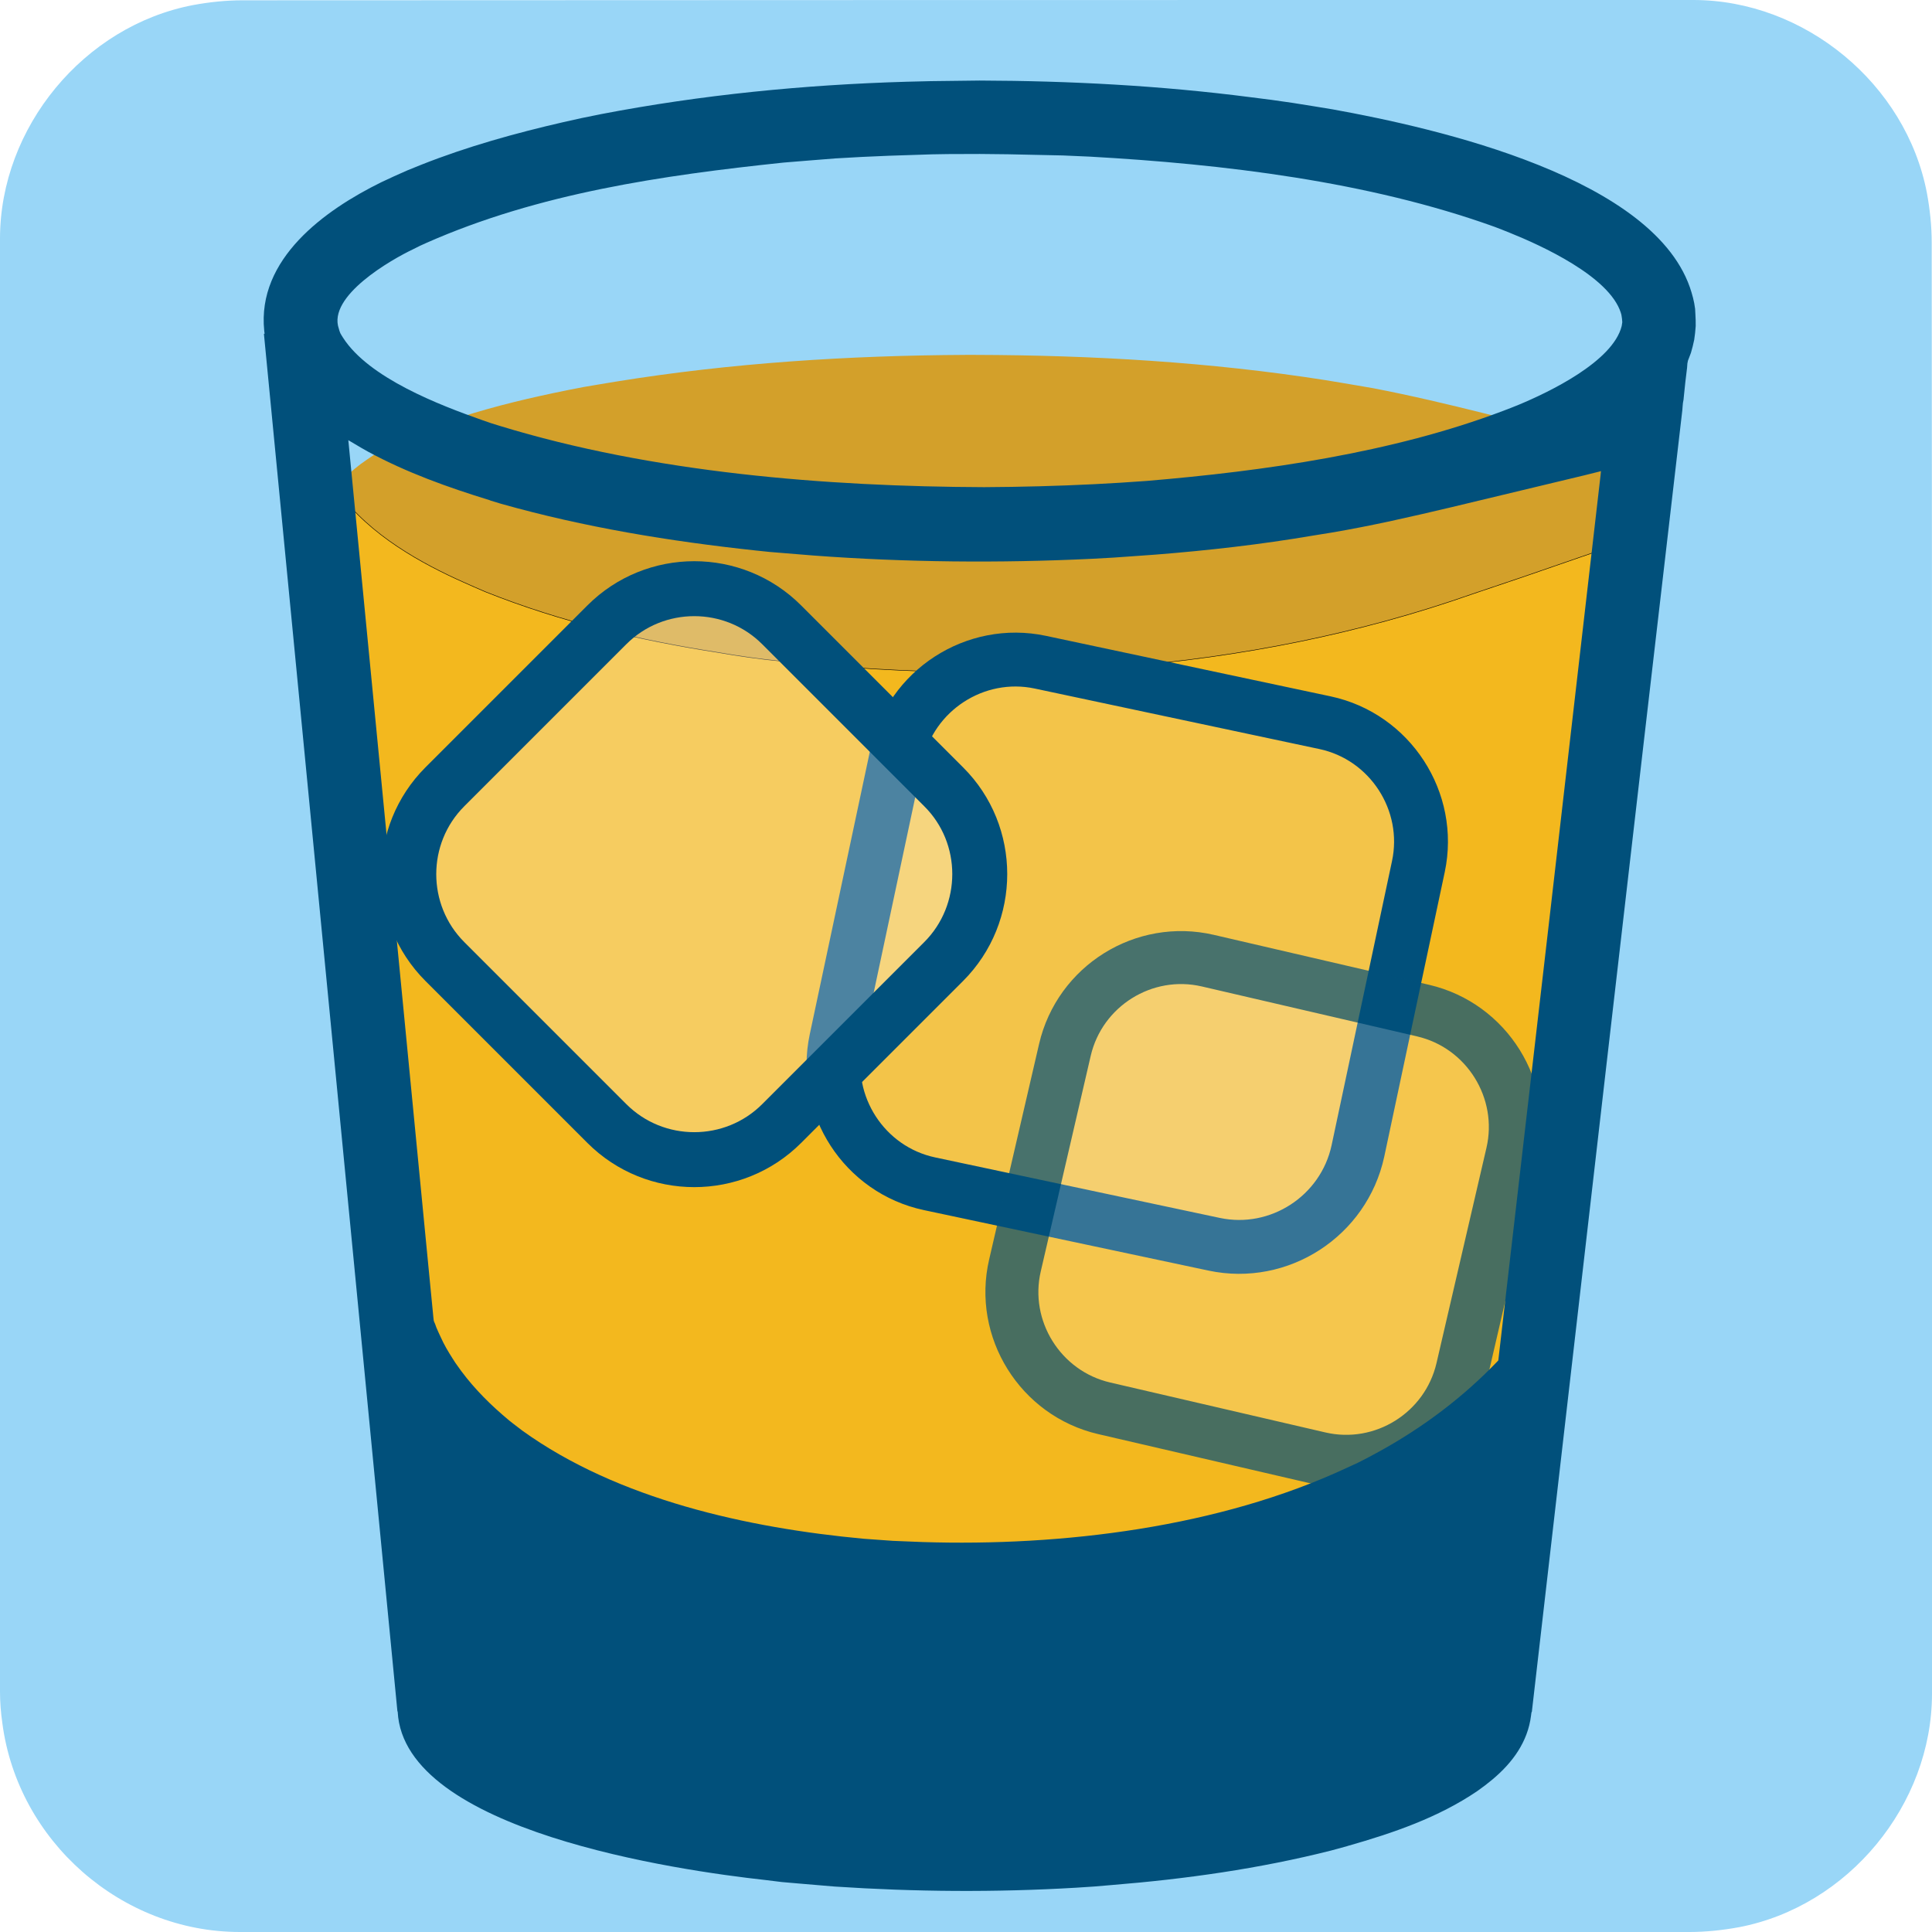
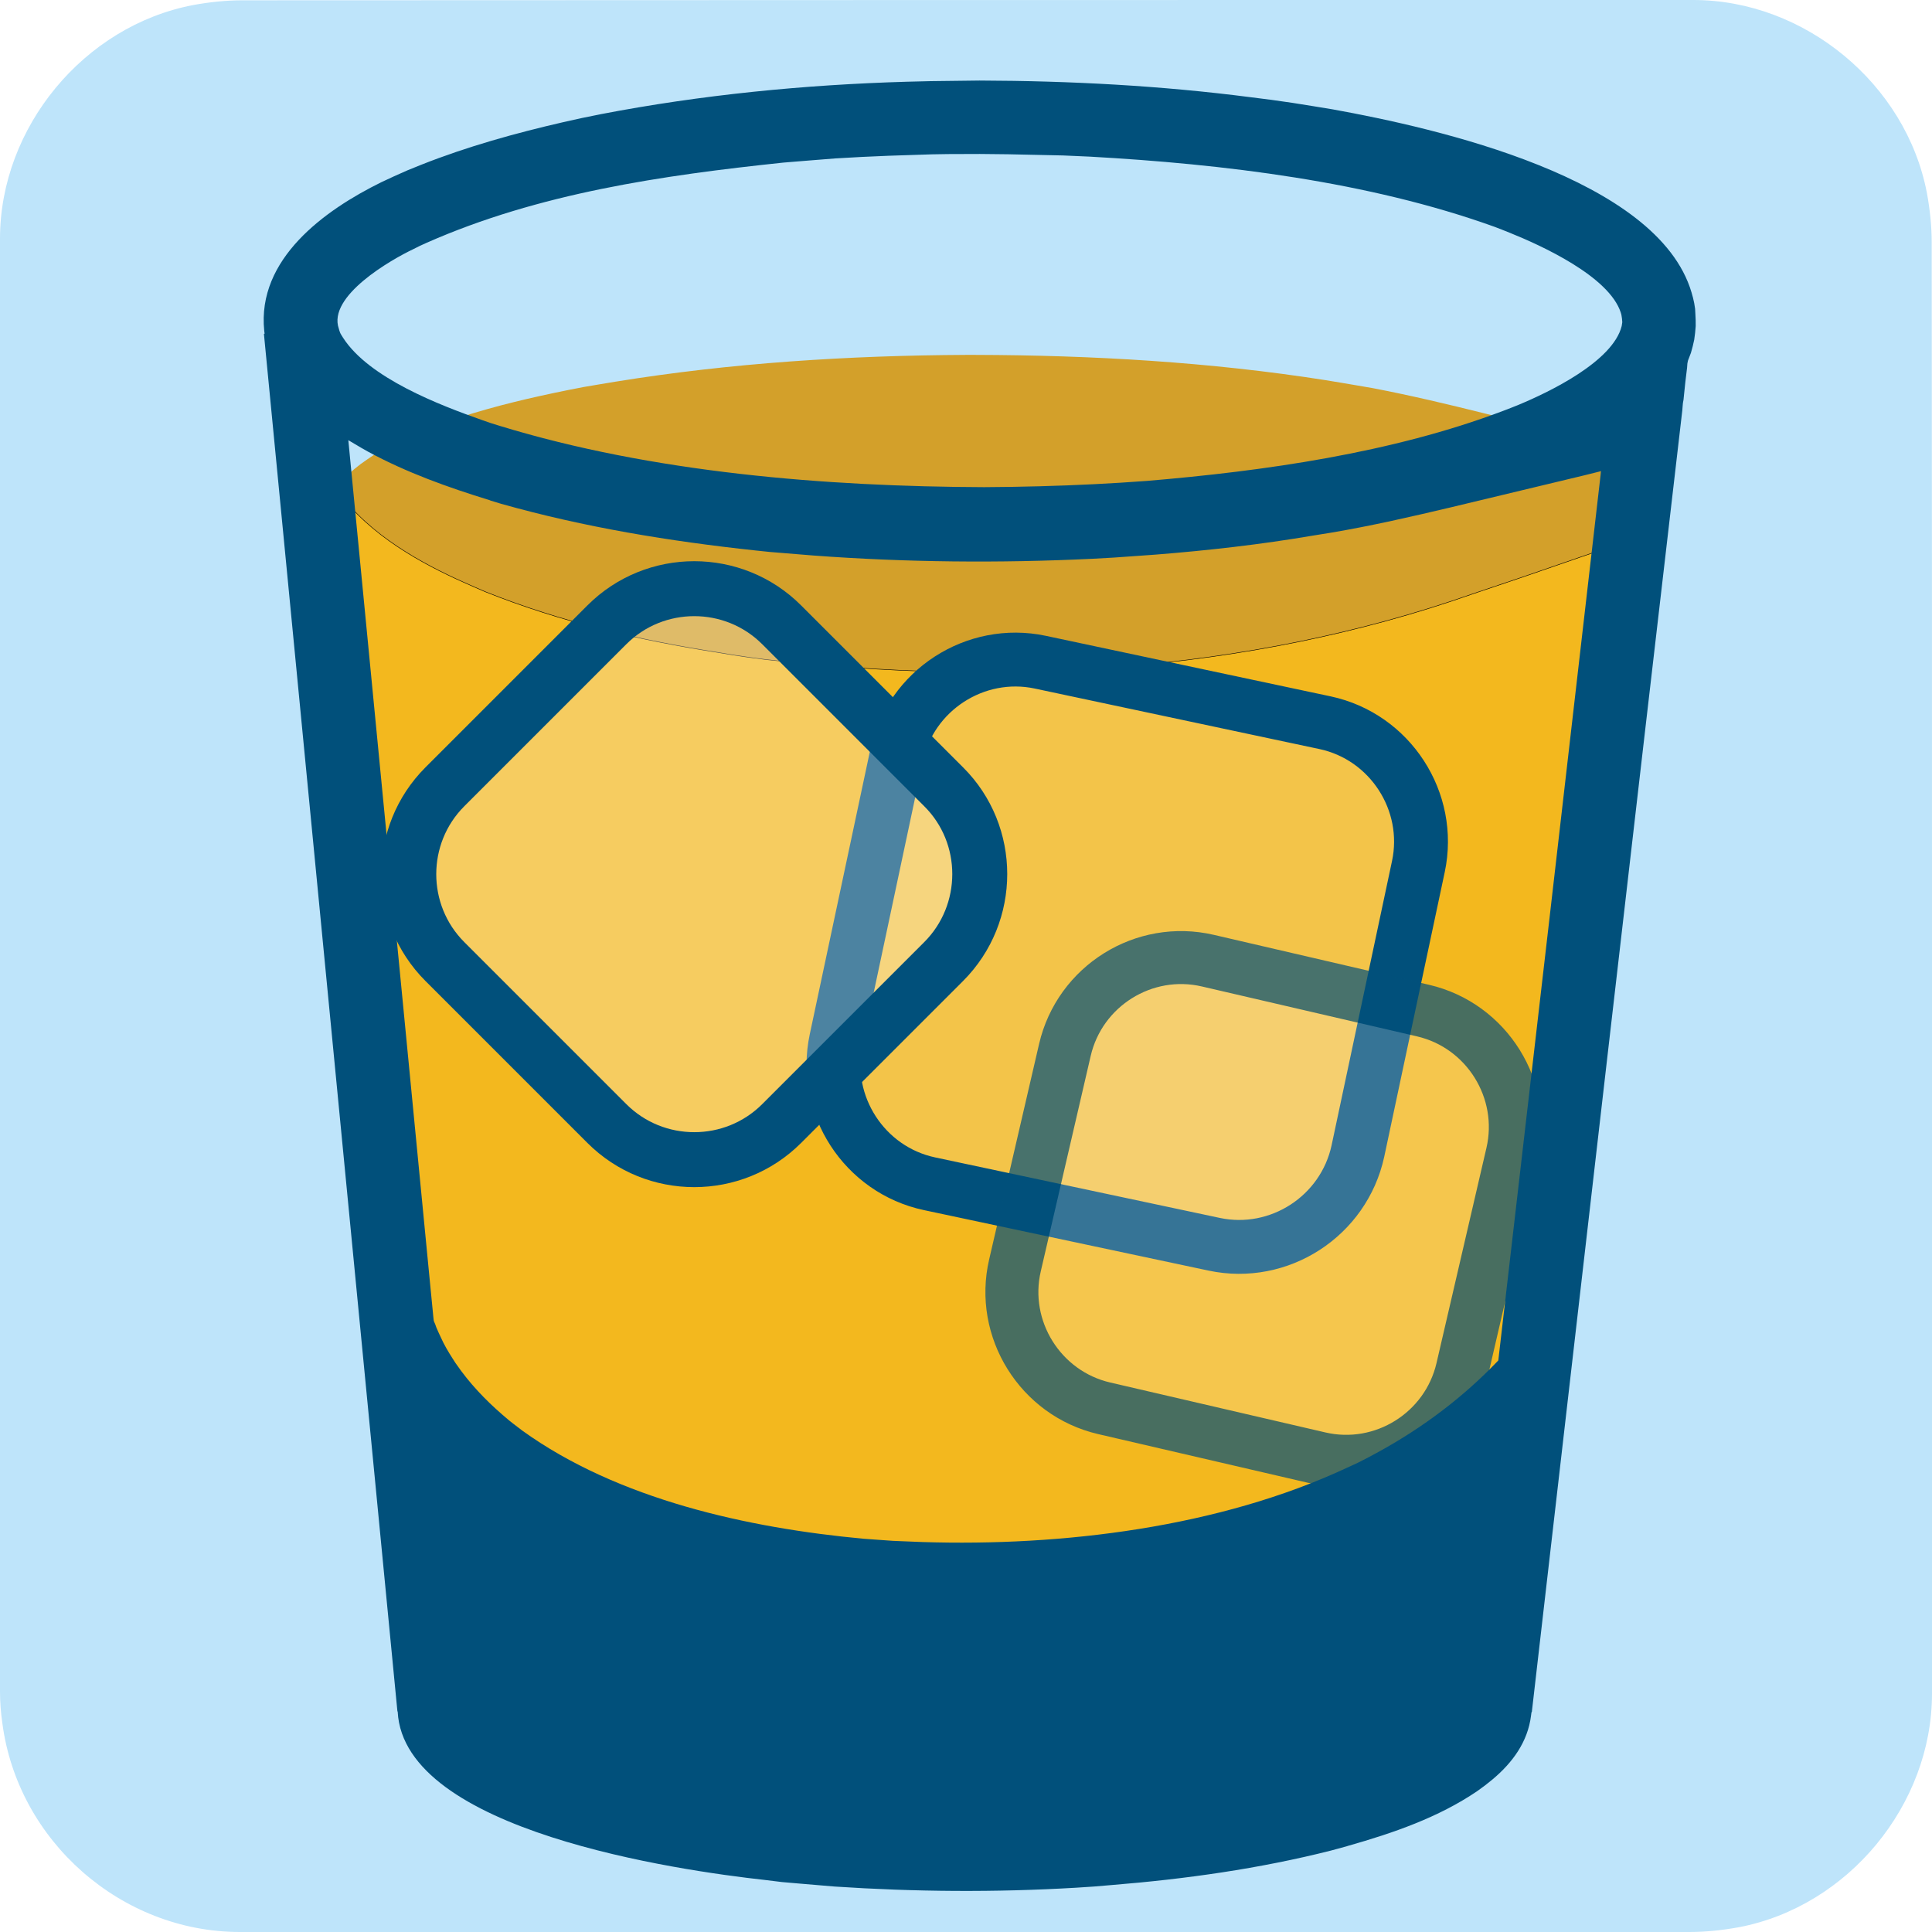
<svg xmlns="http://www.w3.org/2000/svg" viewBox="0 0 650 650" overflow="hidden" preserveAspectRatio="xMidYMid meet" id="eaf-150da-0">
  <defs>
    <clipPath id="eaf-150da-1">
      <rect x="0" y="0" width="650" height="650" />
    </clipPath>
    <style>#eaf-150da-0 * {animation: 9000ms linear infinite normal both running;offset-rotate:0deg}@keyframes eaf-150da-2{0%,100%{transform:none;offset-path:path("m329.85 172.688l0 166.388l0 130.733l0 0l0 -297.121l0 0")}}@keyframes eaf-150da-3{0%{offset-distance:0%;animation-timing-function:ease-in-out}27.78%{offset-distance:28%;animation-timing-function:ease-in-out}55.56%{offset-distance:50%}67.41%{offset-distance:50%;animation-timing-function:ease-in-out}72.97%,100%{offset-distance:100%}}@keyframes eaf-150da-4{0%{transform:scale(0.9681,1);animation-timing-function:ease-in-out}20.37%{transform:scale(0.9846,1);animation-timing-function:ease-in-out}27.78%{transform:scale(0.9496,1);animation-timing-function:ease-in-out}45.92%{transform:scale(0.8337,1);animation-timing-function:ease-in-out}55.56%{transform:scale(0.8642,1)}69.63%{transform:scale(0.8642,1);animation-timing-function:ease-in-out}72.97%{transform:scale(0.9703,1);animation-timing-function:ease-in-out}100%{transform:scale(0.9681,1)}}@keyframes eaf-150da-5{0%,100%{transform:translate(-329.85px,-172.6884px)}}@keyframes eaf-150da-6{0%,100%{transform:translate(329.4px,532.8px)}}@keyframes eaf-150da-7{0%{transform:scale(1,1);animation-timing-function:ease-in-out}27.78%{transform:scale(0.9217,0.494);animation-timing-function:ease-in-out}55.56%{transform:scale(0.8701,0.1601)}67.41%{transform:scale(0.8701,0.1601);animation-timing-function:ease-in-out}72.97%,100%{transform:scale(1,1)}}@keyframes eaf-150da-8{0%,100%{transform:translate(-329.4px,-532.8px)}}@keyframes eaf-150da-9{0%,100%{transform:none;offset-path:path("m379.25 320.7l-98.25 -25.685l-41.962 16.452l80.47 96.895l16.99 9.919l0 0l42.752 -97.581l-71.2 -17.8l71.2 17.8")}}@keyframes eaf-150da-10{0%{offset-distance:0%;animation-timing-function:ease-in-out}13.33%{offset-distance:18.614%;animation-timing-function:ease-in-out}24.44%{offset-distance:26.875%;animation-timing-function:ease-in-out}62.96%{offset-distance:49.962%;animation-timing-function:ease-in-out}64.81%{offset-distance:53.568%}67.78%{offset-distance:53.568%;animation-timing-function:ease-in-out}74.81%{offset-distance:73.096%;animation-timing-function:ease-in-out}88.52%{offset-distance:86.548%;animation-timing-function:ease-in-out}100%{offset-distance:100%}}@keyframes eaf-150da-11{0%{transform:rotate(12deg);animation-timing-function:ease-in-out}17.03%{transform:rotate(-12deg)}58.51%{transform:rotate(-12deg);animation-timing-function:ease-in-out}62.96%{transform:rotate(-28deg);animation-timing-function:ease-in-out}64.81%{transform:rotate(-1deg)}67.78%{transform:rotate(-1deg);animation-timing-function:ease-in-out}74.81%{transform:rotate(12deg);animation-timing-function:ease-in-out}88.14%{transform:rotate(-29deg);animation-timing-function:ease-in-out}100%{transform:rotate(12deg)}}@keyframes eaf-150da-12{0%,100%{transform:translate(-0.05px,47.1px)}}@keyframes eaf-150da-13{0%,100%{transform:none;offset-path:path("m233.579 294.105l15.705 101.945l62.764 31.42l-35.386 -4.741l-1.861 6.07l-31.358 -26.032l-9.863 -108.663")}}@keyframes eaf-150da-14{0%{offset-distance:0%;animation-timing-function:ease-in-out}10%{offset-distance:28.24%;animation-timing-function:ease-in-out}15.19%{offset-distance:47.457%;animation-timing-function:ease-in-out}22.22%{offset-distance:57.231%;animation-timing-function:ease-in-out}38.52%{offset-distance:58.97%;animation-timing-function:ease-in-out}64.44%{offset-distance:70.128%;animation-timing-function:ease-in-out}77.78%,100%{offset-distance:100%}}@keyframes eaf-150da-15{0%{transform:rotate(0);animation-timing-function:ease-in-out}10%{transform:rotate(-43deg)}32.97%{transform:rotate(-43deg);animation-timing-function:ease-in-out}38.52%{transform:rotate(-32deg);animation-timing-function:ease-in-out}77.78%{transform:rotate(0);animation-timing-function:ease-in-out}100%{transform:rotate(180deg)}}@keyframes eaf-150da-16{0%,100%{transform:translate(8.7px,30.9px)}}@keyframes eaf-150da-17{0%,100%{transform:none;offset-path:path("m425.129 406.905l-19.138 -50.364l-11.33 54.503l27.127 -63.626l3.341 59.487")}}@keyframes eaf-150da-18{0%{offset-distance:0%;animation-timing-function:ease-in-out}5.19%{offset-distance:22.61%;animation-timing-function:ease-in-out}19.63%{offset-distance:45.971%;animation-timing-function:ease-in-out}24.44%{offset-distance:74.997%;animation-timing-function:ease-in-out}77.78%,100%{offset-distance:100%}}@keyframes eaf-150da-19{0%{transform:rotate(0);animation-timing-function:ease-in-out}5.19%{transform:rotate(31deg);animation-timing-function:ease-in-out}19.63%{transform:rotate(9deg);animation-timing-function:ease-in-out}77.78%{transform:rotate(0);animation-timing-function:ease-in-out}87.41%{transform:rotate(47deg);animation-timing-function:ease-in-out}100%{transform:rotate(0)}}@keyframes eaf-150da-20{0%,100%{transform:translate(-182.85px,-81.9px)}}</style>
  </defs>
  <g clip-path="url('#eaf-150da-1')" style="isolation: isolate;">
    <g>
-       <path fill="#99d6f7" d="m650 325.1c0 81.6 0 163.1 0 244.7c0 37.4 -28.2 71.6 -65 78.6c-5.5 1 -11.1 1.6 -16.6 1.6c-162.6 0 -325.2 0 -487.7 0c-39.9 0 -74.7 -30.6 -79.9 -70.2c-0.5 -3.5 -0.8 -7 -0.8 -10.6c0 -163 0 -326 0 -488.9c0 -37.4 28.2 -71.6 65 -78.6c5.4 -1 11.1 -1.6 16.6 -1.6c162.7 -0.1 325.4 -0.1 488.1 -0.1c37.4 0 71.6 28.2 78.6 65c1 5.4 1.6 11.1 1.6 16.6c0.1 81.2 0.1 162.3 0.1 243.5l0 0z" />
+       <path fill="#bee4fa" d="m650 325.1c0 81.6 0 163.1 0 244.7c0 37.4 -28.2 71.6 -65 78.6c-5.5 1 -11.1 1.6 -16.6 1.6c-162.6 0 -325.2 0 -487.7 0c-39.9 0 -74.7 -30.6 -79.9 -70.2c-0.5 -3.5 -0.8 -7 -0.8 -10.6c0 -163 0 -326 0 -488.9c0 -37.4 28.2 -71.6 65 -78.6c5.4 -1 11.1 -1.6 16.6 -1.6c162.7 -0.1 325.4 -0.1 488.1 -0.1c37.4 0 71.6 28.2 78.6 65c1 5.4 1.6 11.1 1.6 16.6c0.1 81.2 0.1 162.3 0.1 243.5l0 0z" />
      <path fill="#d3a02a" d="m107.3 162.9l1.5 15l0.6 5.7l0.1 0.9l0.1 0.4l0 0.1l0.1 0.1l0 0.1l1.7 1.5l1.9 1.6l2.1 1.5l2.2 1.4l2.4 1.5l2.6 1.4c8.4 4.5 17.5 7.8 26.7 10.7l4 1.3l4.2 1.2l4.3 1.1c33.8 8.8 69.8 13.1 104.8 15.5l6.5 0.4l6.6 0.4l6.6 0.3l6.7 0.3c29.4 1.1 59.2 0.9 88.6 -0.9l6.5 -0.4l6.4 -0.4l6.3 -0.5c15.8 -1.3 31.3 -3 47 -5.3l5.4 -0.9l5.3 -0.9c27.6 -4.7 55 -11.5 82.4 -17.4l4.8 -1.1l0.6 -0.1l0.3 -0.1l0.1 -0.1l0 -0.3l0.1 -0.4l0.5 -3.8l0.9 -7.6l3.7 -30.4l0.5 -3.8l0 -0.1l-0.1 -0.1l-0.2 0l-0.3 -0.1l-0.6 -0.2l-2.4 -0.6l-4.7 -1.2c-26 -6.1 -51.5 -13.1 -77.8 -18l-5.4 -0.9l-5.5 -0.9l-5.6 -0.9c-40.1 -6.1 -81.1 -8.4 -121.7 -8.5l-3.4 0c-40.6 0.2 -81.5 2.7 -121.6 9l-5.6 0.9l-5.5 0.9l-5.3 1c-12.8 2.5 -25.2 5.3 -37.7 9.2l-4 1.3l-3.8 1.3c-8.5 3.1 -17.1 6.6 -24.5 11.6l-2.2 1.5l-2.1 1.6l-1.9 1.6l-1.6 1.6l-1.6 2l0 0z" transform="matrix(0.9681 0 0 1 10.5231 0)" style="animation-name: eaf-150da-2, eaf-150da-3, eaf-150da-4, eaf-150da-5; animation-composition: replace, add, add, add;" />
      <path fill="#f3b81e" stroke="#000" stroke-width="0.158" stroke-linecap="round" stroke-linejoin="round" d="m545.7 182.6l-12.9 161.8l-6.5 80.9l-1.6 20.3l-0.9 10.1l-0.4 5.1l-0.2 2.5l-0.1 1.3l-0.1 0.6l-0.3 0.5l-4.5 6.5l-4.6 6.3l-4.8 6.1l-5 5.8l-5.2 5.6c-14.9 15.5 -31.1 27.6 -48.3 36.8l-6.9 3.6l-7.1 3.3l-7.3 3.1c-53.5 21.6 -115.1 24.7 -169.8 11.5l-7.9 -2.1l-7.7 -2.3l-7.6 -2.6l-7.4 -2.8c-25.4 -10.2 -50.5 -25 -70.9 -49.7l-2.3 -2.9l-2.2 -2.9l-2.2 -3c-5.4 -7.8 -10.3 -16.9 -14.1 -26.5l-1.4 -3.6l-1.3 -3.7l-1.2 -3.7l-1 -3.8l-0.1 -0.6l-0.1 -0.6l-0.1 -1.2l-0.2 -2.6l-0.3 -4.9l-0.7 -10.1l-1.3 -20l-2.7 -40l-10.7 -160.2l-2.6 -40l-0.1 -0.2l0.1 0.1l0 0.1l0.1 0.1l0.1 0.3l0.4 0.5c10.5 14.7 28.5 24.4 42.2 30.5l3.6 1.6l3.7 1.6c25.5 10.2 51.9 16.3 78.2 20.4l5.4 0.9l5.4 0.8l5.4 0.7c78.4 8.9 161.1 4.9 237.8 -22.1l16.6 -5.6l33.6 -11.6l0 0z" style="animation-name: eaf-150da-6, eaf-150da-7, eaf-150da-8; animation-composition: replace, add, add;" />
      <g transform="matrix(0.9781 0.2079 -0.2079 0.9781 369.4084 366.7603)" style="animation-name: eaf-150da-9, eaf-150da-10, eaf-150da-11, eaf-150da-12; animation-composition: replace, add, add, add;">
        <g>
          <path fill="#f8f8f8" fill-opacity="0.2" stroke="#01507b" stroke-width="18.125" stroke-linecap="round" stroke-linejoin="round" d="m49 42.6l-97.9 0c-22.4 0 -40.8 -18.4 -40.8 -40.8l0 -97.8c0 -22.4 18.4 -40.8 40.8 -40.8l97.9 0c22.4 0 40.8 18.4 40.8 40.8l0 97.9c-0.1 22.4 -18.4 40.7 -40.8 40.7z" />
        </g>
      </g>
      <g transform="translate(242.2788 325.005)" style="animation-name: eaf-150da-13, eaf-150da-14, eaf-150da-15, eaf-150da-16; animation-composition: replace, add, add, add;">
        <path fill="#fafafa" fill-opacity="0.3" stroke="#01507b" stroke-width="18.488" stroke-linecap="round" stroke-linejoin="round" d="m75.2 -1.5l-54.5 54.5c-16.2 16.2 -42.6 16.2 -58.8 0l-54.5 -54.5c-16.2 -16.2 -16.2 -42.6 0 -58.8l54.5 -54.5c16.2 -16.2 42.6 -16.2 58.8 0l54.5 54.5c16.2 16.1 16.2 42.6 0 58.8z" />
      </g>
      <g transform="translate(242.2787 325.005)" opacity="0.71" style="animation-name: eaf-150da-17, eaf-150da-18, eaf-150da-19, eaf-150da-20; animation-composition: replace, add, add, add;">
        <path fill="#fafafa" fill-opacity="0.3" stroke="#01507b" stroke-width="17.823" stroke-linecap="round" stroke-linejoin="round" d="m266.5 63.2l-16.8 72.4c-5 21.5 -26.6 35 -48.1 30l-72.4 -16.8c-21.5 -5 -35 -26.7 -30 -48.1l16.8 -72.5c5 -21.5 26.6 -35 48.1 -30l72.4 16.8c21.5 5 35 26.7 30 48.2z" />
      </g>
      <path fill="#01507b" d="m570.4 105.8l-0.1 -1.9l-0.3 -1.9l-0.4 -1.8l-0.5 -1.8c-11.4 -38.6 -85.9 -55.3 -120.7 -61.6l-6.7 -1.1l-6.9 -1.1l-7 -1l-7.1 -0.9c-30.2 -3.9 -60.6 -5.5 -91.1 -5.6l-0.1 0l-8.2 0.1l-8.2 0.1l-8.1 0.2c-34.4 1 -69 4.4 -102.8 10.9l-6.4 1.3l-6.3 1.4c-16.1 3.7 -32.3 8.2 -47.7 14.3l-4.7 1.9l-4.5 2l-4.3 2c-19.1 9.4 -41.9 25.8 -39.4 50l0.1 0.8l0 0.2l-0.2 0l0 0.1c15 154.4 29.9 308.9 44.9 463.3l0 0.1l0.1 0l0 0.1c2.1 40.2 94.6 53.4 123.6 56.6l5.7 0.7l5.8 0.5l5.9 0.5l5.9 0.5c27.1 1.8 54.2 2 81.3 0.4l6.1 -0.4l5.9 -0.5c24.8 -2 49.7 -5.5 73.8 -11.6l4.4 -1.2l1.1 -0.3l0.2 -0.1l0.1 0c15.1 -4.3 30.3 -9.5 43.4 -18.4l2.6 -1.9l2.5 -2c6.7 -5.6 11.9 -12.6 13 -21.5l0.1 -0.8l0.1 -0.4l0 -0.1l0.1 0l0 -0.2c16.8 -145.7 33.6 -291.8 50.6 -437.7l0.1 -1.3l0.1 -1.1l0.2 -1.1l0.1 -1c0.3 -3.3 0.7 -6.6 1.1 -9.8l0.1 -1.4l0.1 -0.5l0.1 -0.5l0.1 -0.2l0 -0.1l0.1 -0.2l0.8 -2.1l0.6 -2.2l0.5 -2.2l0.3 -2.3l0.2 -2.3c0 -1.4 0 -2.6 -0.1 -3.9l0 0zm-31.7 52.7l-0.1 0.2l-0.1 1.1c-11.4 99.3 -22.9 198.5 -34.4 297.8l0 0.1l-0.1 0.1c-11.6 12.2 -25.2 22.4 -39.9 30.5l-3.5 1.9l-3.7 1.9l-3.7 1.7c-43 20.1 -95.9 26.5 -142.9 25l-5 -0.2l-4.9 -0.2l-9.8 -0.7c-38.9 -3.6 -82.7 -13.2 -114.9 -36.4l-3 -2.3l-1.4 -1.1c-6 -5 -11.4 -10.3 -16.1 -16.6l-1 -1.4l-1 -1.4l-0.9 -1.4c-1.6 -2.5 -2.9 -4.7 -4.1 -7.4l-0.7 -1.5l-0.7 -1.6c-0.6 -2 -0.9 -1.6 -1 -3.4l-0.2 -2.1l-0.4 -4.1l-0.8 -8.2l-1.6 -16.5l-25.6 -264.1l0 -0.1l2.2 1.3l2.2 1.3l2.3 1.3c12.9 7 26.9 12 40.9 16.3l0.2 0.1l3.6 1.1c28 7.9 56.7 12.6 85.6 15.7l4.8 0.5l9.8 0.8l4.9 0.4c31 2.3 62.6 2.6 93.7 1.1l7.2 -0.4l7.1 -0.5l7 -0.5c17.7 -1.4 35.4 -3.4 53 -6.4l3.1 -0.5l3.1 -0.5c13.6 -2.3 27.1 -5.4 40.6 -8.6l44.6 -10.7l5.6 -1.4l0.2 0l0 0l-0.2 0zm6.9 -48.8c-3 12 -24.6 22.3 -34.7 26.5l-2.5 1l-2.6 1c-37.4 14.2 -80.6 20.3 -120 23.6l-8.8 0.6l-8.9 0.5l-9.1 0.4l-9.2 0.3l-9.3 0.2l-9.4 0.1c-53.4 -0.2 -111.6 -4.9 -162.9 -20.6l-2.9 -0.9l-2.9 -1c-14.5 -5.1 -38.3 -14.2 -47 -27.8l-0.5 -0.8l-0.4 -0.7l-0.3 -0.8l-0.2 -0.7c-3.9 -11 17.7 -23.3 25.1 -26.8l2.2 -1.1l2.2 -1c37.8 -16.7 79.3 -22.7 120.1 -27l8.6 -0.7l8.8 -0.7l8.9 -0.5l9.1 -0.4l9.2 -0.3c7.1 -0.3 14.3 -0.3 21.4 -0.3l0.1 0l9.4 0.1l9.3 0.2l9.2 0.2l9.1 0.4c44.7 2.5 93.6 8.3 136.1 23.6l2.6 1l2.5 1c10.7 4.3 33.5 14.7 37.4 26.9l0.2 0.7l0.2 1.3l0.1 1.2l-0.2 1.3z" />
    </g>
  </g>
</svg>
